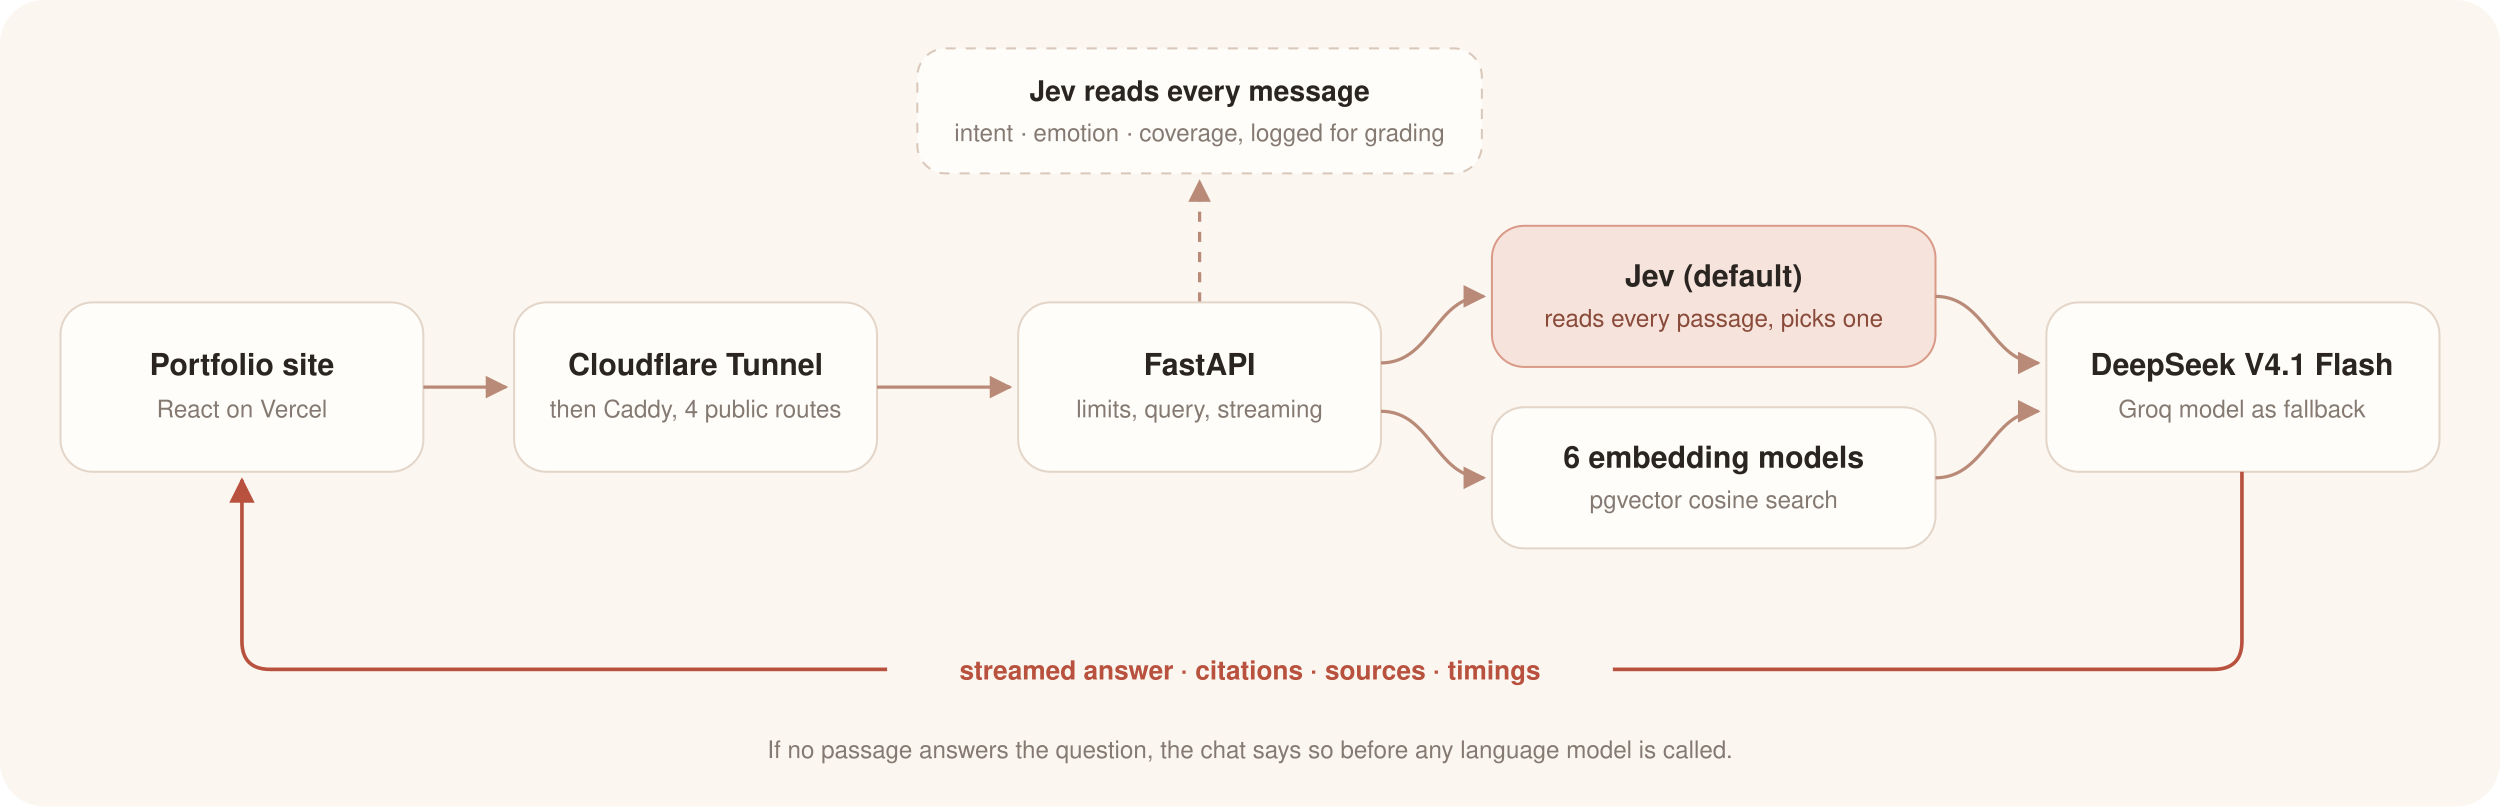
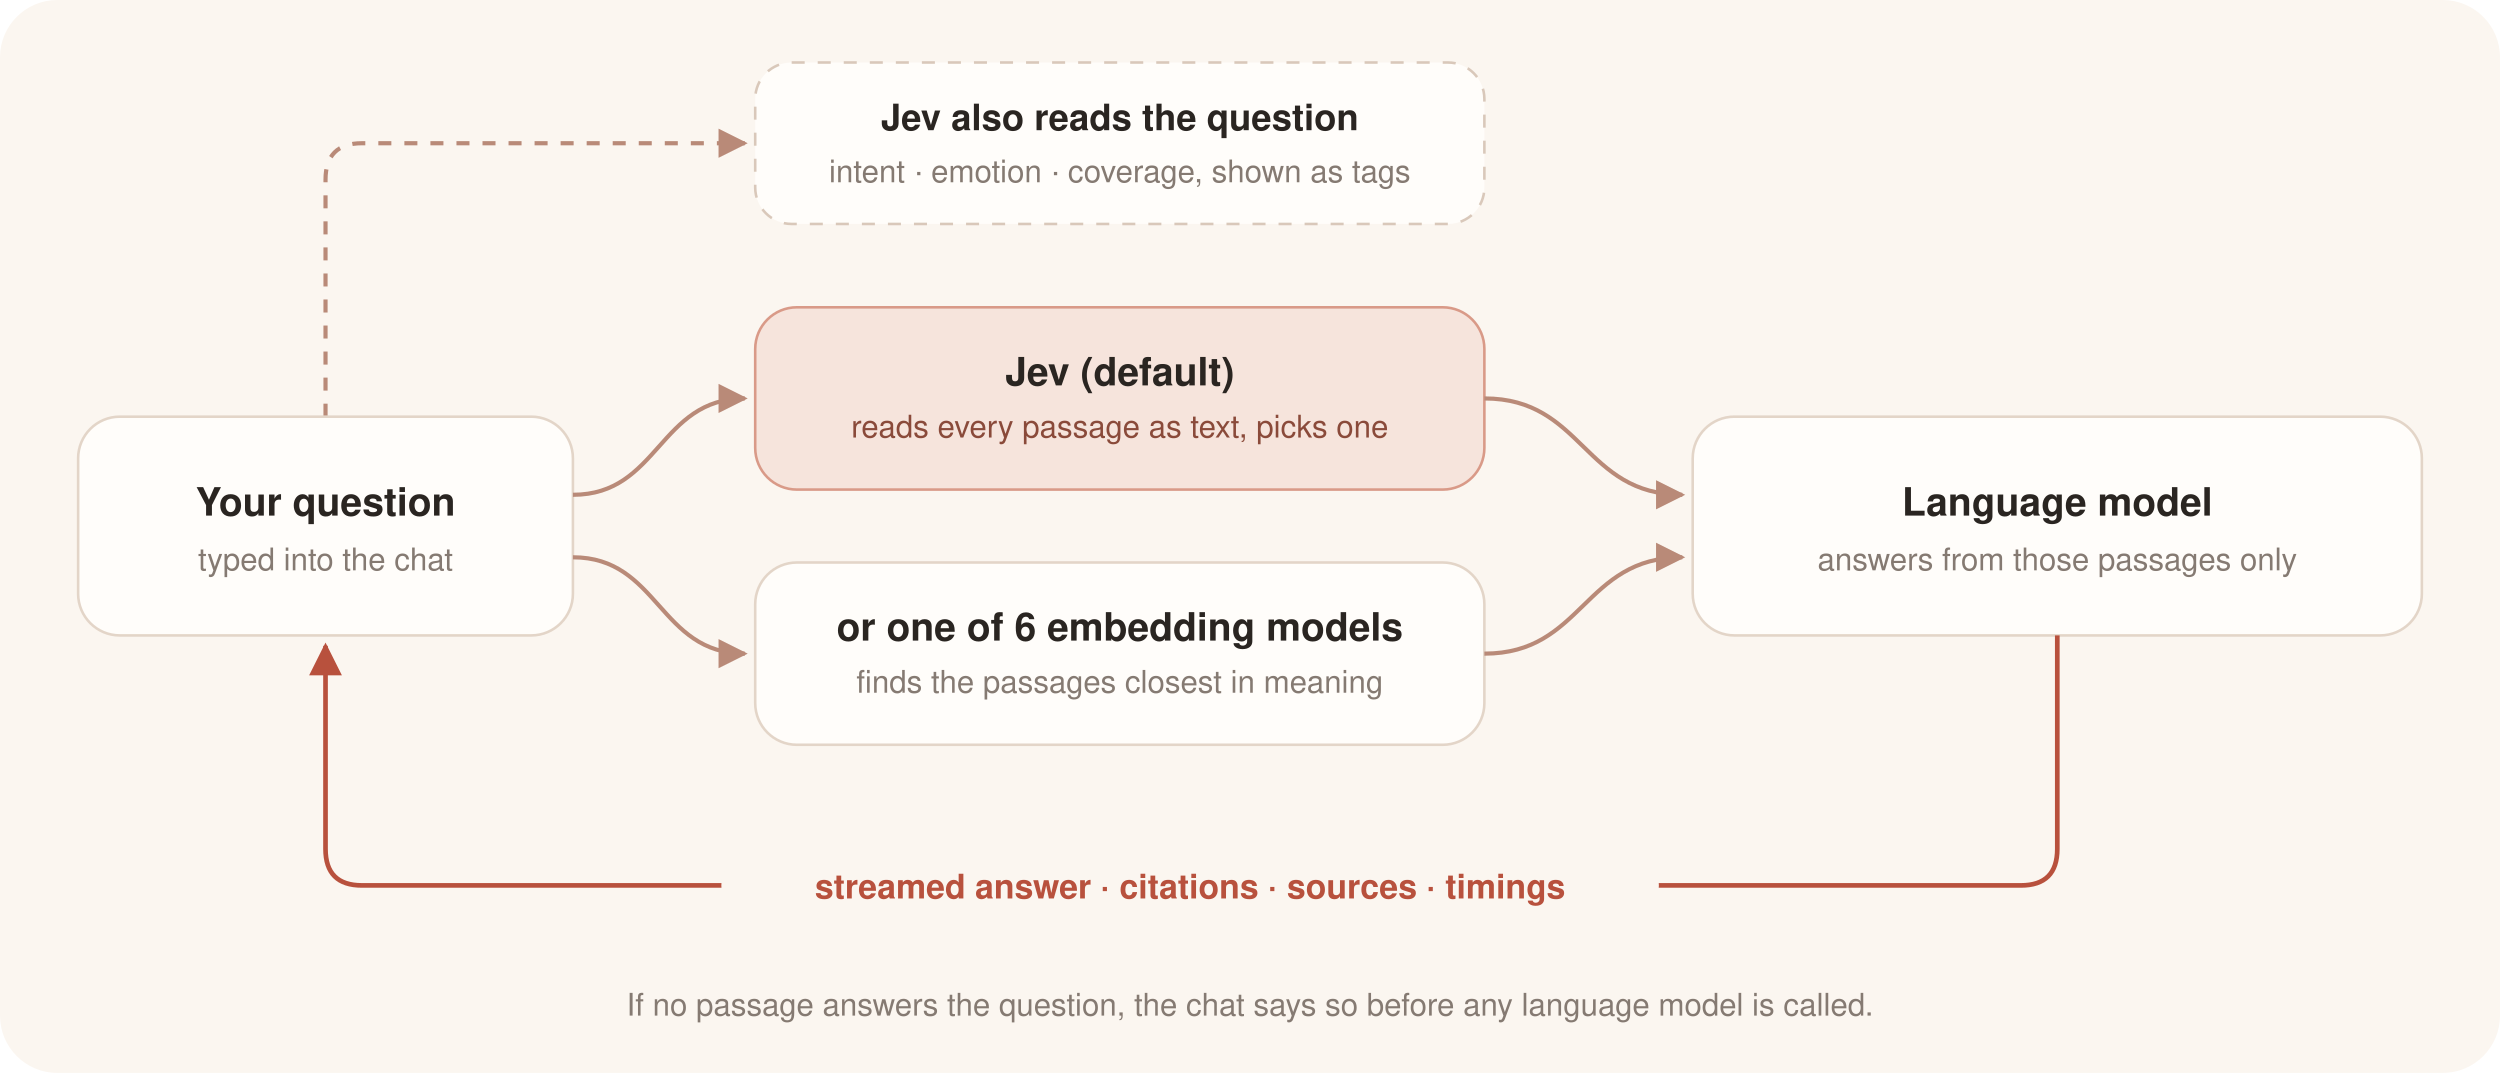
- <svg xmlns="http://www.w3.org/2000/svg" viewBox="0 0 1240 400" width="1240" height="400" font-family="'DM Sans', 'Helvetica Neue', Helvetica, Arial, sans-serif">
+ <svg xmlns="http://www.w3.org/2000/svg" viewBox="0 0 960 412" width="960" height="412" font-family="'DM Sans', 'Helvetica Neue', Helvetica, Arial, sans-serif">
  <defs>
    <marker id="arrow" viewBox="0 0 10 10" refX="9" refY="5" markerWidth="7" markerHeight="7" orient="auto-start-reverse">
      <path d="M0 0 L10 5 L0 10 z" fill="#b98a78" />
    </marker>
    <marker id="arrow-accent" viewBox="0 0 10 10" refX="9" refY="5" markerWidth="7" markerHeight="7" orient="auto-start-reverse">
      <path d="M0 0 L10 5 L0 10 z" fill="#b8513d" />
    </marker>
  </defs>
-   <rect x="0" y="0" width="1240" height="400" rx="22" fill="#fbf6f0" />
-   <rect x="455" y="24" width="280" height="62" rx="14" fill="#fffdfa" stroke="#d9c8ba" stroke-dasharray="5 5" />
-   <text x="595" y="50" text-anchor="middle" font-size="14" font-weight="600" fill="#2a2521">Jev reads every message</text>
-   <text x="595" y="70" text-anchor="middle" font-size="12" fill="#857a72">intent · emotion · coverage, logged for grading</text>
-   <path d="M595 150 L595 90" stroke="#b98a78" stroke-width="1.6" stroke-dasharray="5 5" fill="none" marker-end="url(#arrow)" />
-   <rect x="30" y="150" width="180" height="84" rx="16" fill="#fffdfa" stroke="#e3d5c8" />
-   <text x="120" y="186" text-anchor="middle" font-size="15" font-weight="600" fill="#2a2521">Portfolio site</text>
-   <text x="120" y="207" text-anchor="middle" font-size="12" fill="#857a72">React on Vercel</text>
-   <rect x="255" y="150" width="180" height="84" rx="16" fill="#fffdfa" stroke="#e3d5c8" />
-   <text x="345" y="186" text-anchor="middle" font-size="15" font-weight="600" fill="#2a2521">Cloudflare Tunnel</text>
-   <text x="345" y="207" text-anchor="middle" font-size="12" fill="#857a72">then Caddy, 4 public routes</text>
-   <rect x="505" y="150" width="180" height="84" rx="16" fill="#fffdfa" stroke="#e3d5c8" />
-   <text x="595" y="186" text-anchor="middle" font-size="15" font-weight="600" fill="#2a2521">FastAPI</text>
-   <text x="595" y="207" text-anchor="middle" font-size="12" fill="#857a72">limits, query, streaming</text>
-   <rect x="740" y="112" width="220" height="70" rx="16" fill="#f6e4dc" stroke="#d99a88" />
-   <text x="850" y="142" text-anchor="middle" font-size="15" font-weight="600" fill="#2a2521">Jev (default)</text>
-   <text x="850" y="162" text-anchor="middle" font-size="12" fill="#8a4a3a">reads every passage, picks one</text>
-   <rect x="740" y="202" width="220" height="70" rx="16" fill="#fffdfa" stroke="#e3d5c8" />
-   <text x="850" y="232" text-anchor="middle" font-size="15" font-weight="600" fill="#2a2521">6 embedding models</text>
-   <text x="850" y="252" text-anchor="middle" font-size="12" fill="#857a72">pgvector cosine search</text>
-   <rect x="1015" y="150" width="195" height="84" rx="16" fill="#fffdfa" stroke="#e3d5c8" />
-   <text x="1112" y="186" text-anchor="middle" font-size="15" font-weight="600" fill="#2a2521">DeepSeek V4.1 Flash</text>
-   <text x="1112" y="207" text-anchor="middle" font-size="12" fill="#857a72">Groq model as fallback</text>
+   <rect x="0" y="0" width="960" height="412" rx="22" fill="#fbf6f0" />
+   <rect x="290" y="24" width="280" height="62" rx="14" fill="#fffdfa" stroke="#d9c8ba" stroke-dasharray="5 5" />
+   <text x="430" y="50" text-anchor="middle" font-size="14" font-weight="600" fill="#2a2521">Jev also reads the question</text>
+   <text x="430" y="70" text-anchor="middle" font-size="12" fill="#857a72">intent · emotion · coverage, shown as tags</text>
+   <path d="M125 160 L125 69 Q125 55 139 55 L286 55" stroke="#b98a78" stroke-width="1.6" stroke-dasharray="5 5" fill="none" marker-end="url(#arrow)" />
+   <rect x="30" y="160" width="190" height="84" rx="16" fill="#fffdfa" stroke="#e3d5c8" />
+   <text x="125" y="198" text-anchor="middle" font-size="15" font-weight="600" fill="#2a2521">Your question</text>
+   <text x="125" y="219" text-anchor="middle" font-size="12" fill="#857a72">typed into the chat</text>
+   <rect x="290" y="118" width="280" height="70" rx="16" fill="#f6e4dc" stroke="#d99a88" />
+   <text x="430" y="148" text-anchor="middle" font-size="15" font-weight="600" fill="#2a2521">Jev (default)</text>
+   <text x="430" y="168" text-anchor="middle" font-size="12" fill="#8a4a3a">reads every passage as text, picks one</text>
+   <rect x="290" y="216" width="280" height="70" rx="16" fill="#fffdfa" stroke="#e3d5c8" />
+   <text x="430" y="246" text-anchor="middle" font-size="15" font-weight="600" fill="#2a2521">or one of 6 embedding models</text>
+   <text x="430" y="266" text-anchor="middle" font-size="12" fill="#857a72">finds the passages closest in meaning</text>
+   <rect x="650" y="160" width="280" height="84" rx="16" fill="#fffdfa" stroke="#e3d5c8" />
+   <text x="790" y="198" text-anchor="middle" font-size="15" font-weight="600" fill="#2a2521">Language model</text>
+   <text x="790" y="219" text-anchor="middle" font-size="12" fill="#857a72">answers from those passages only</text>
  <g stroke="#b98a78" stroke-width="1.6" fill="none" marker-end="url(#arrow)">
-     <path d="M210 192 L251 192" />
-     <path d="M435 192 L501 192" />
-     <path d="M685 180 C 710 180, 712 147, 736 147" />
-     <path d="M685 204 C 710 204, 712 237, 736 237" />
-     <path d="M960 147 C 985 147, 988 180, 1011 180" />
-     <path d="M960 237 C 985 237, 988 204, 1011 204" />
+     <path d="M220 190 C 253 190, 253 153, 286 153" />
+     <path d="M220 214 C 253 214, 253 251, 286 251" />
+     <path d="M570 153 C 608 153, 608 190, 646 190" />
+     <path d="M570 251 C 608 251, 608 214, 646 214" />
  </g>
-   <path d="M1112 234 L1112 318 Q1112 332 1098 332 L134 332 Q120 332 120 318 L120 238" stroke="#b8513d" stroke-width="1.8" fill="none" marker-end="url(#arrow-accent)" />
-   <rect x="440" y="318" width="360" height="28" rx="14" fill="#fbf6f0" />
-   <text x="620" y="337" text-anchor="middle" font-size="13" font-weight="600" fill="#b8513d">streamed answer · citations · sources · timings</text>
-   <text x="620" y="376" text-anchor="middle" font-size="12" fill="#857a72">If no passage answers the question, the chat says so before any language model is called.</text>
+   <path d="M790 244 L790 326 Q790 340 776 340 L139 340 Q125 340 125 326 L125 248" stroke="#b8513d" stroke-width="1.8" fill="none" marker-end="url(#arrow-accent)" />
+   <rect x="277" y="326" width="360" height="28" rx="14" fill="#fbf6f0" />
+   <text x="457" y="345" text-anchor="middle" font-size="13" font-weight="600" fill="#b8513d">streamed answer · citations · sources · timings</text>
+   <text x="480" y="390" text-anchor="middle" font-size="12" fill="#857a72">If no passage answers the question, the chat says so before any language model is called.</text>
</svg>
